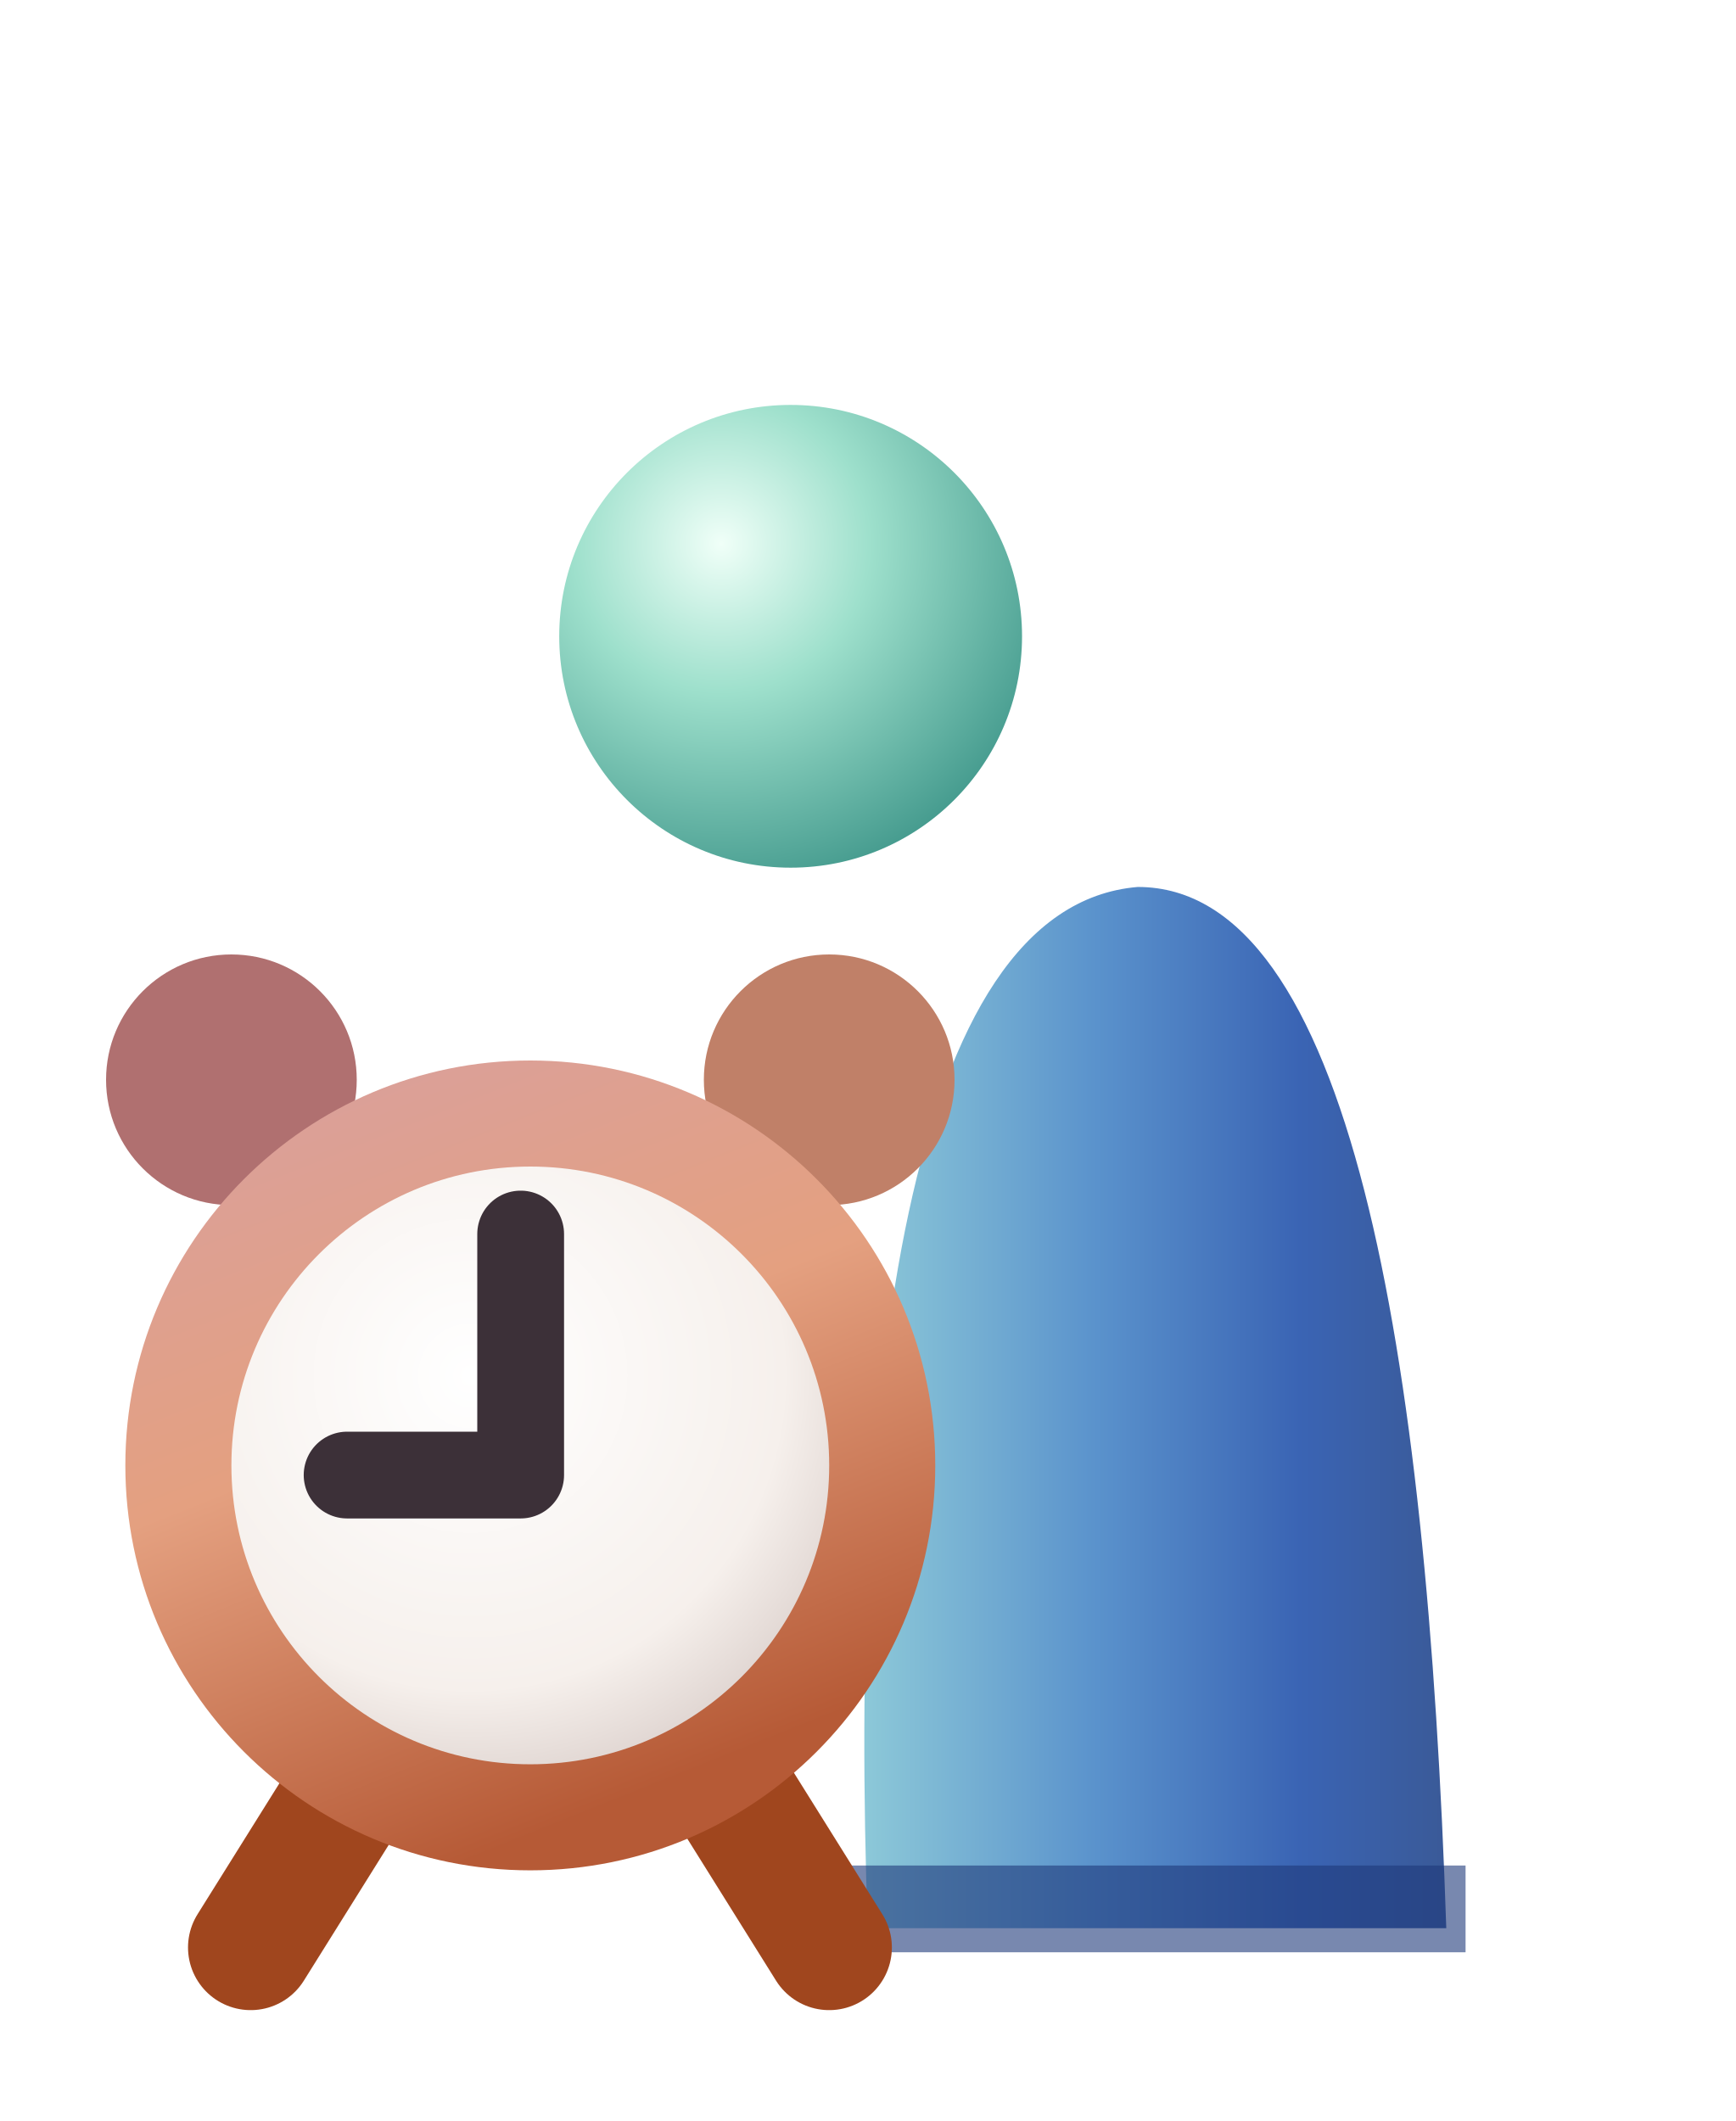
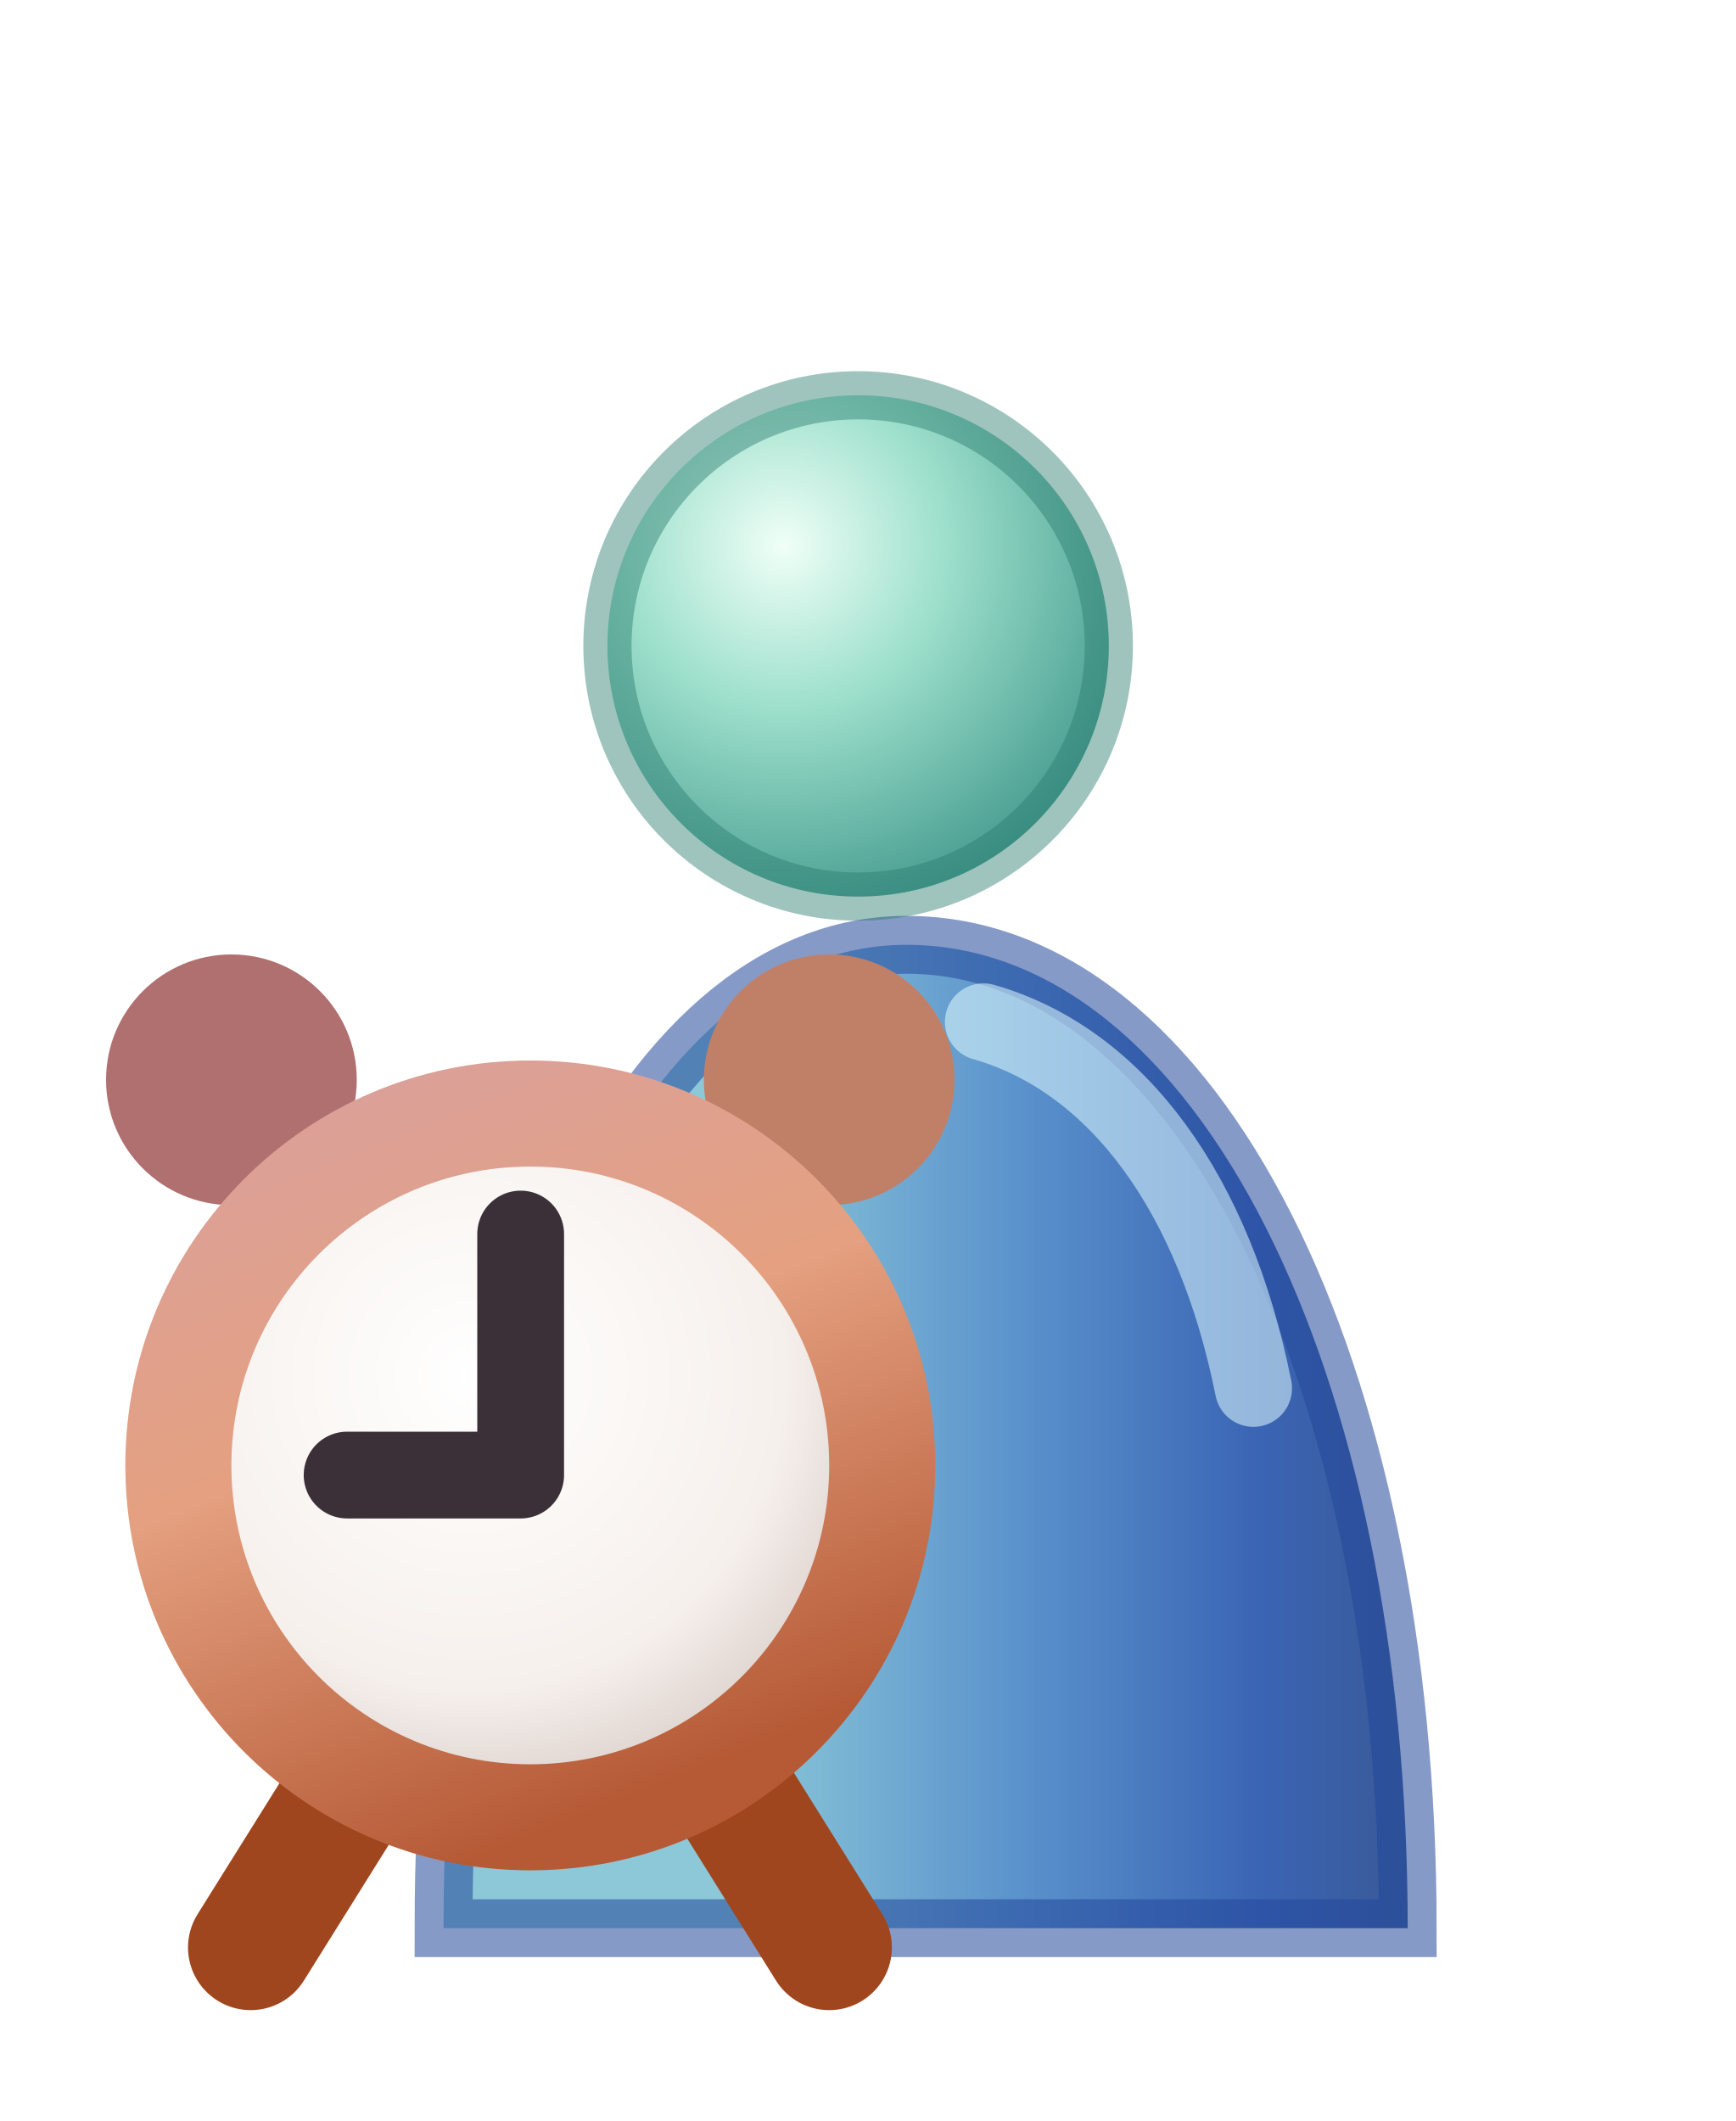
<svg xmlns="http://www.w3.org/2000/svg" width="18" height="22" viewBox="0 0 18 22">
  <defs>
    <radialGradient id="h" cx="0.35" cy="0.3" r="0.8">
      <stop offset="0" stop-color="#f0fff8" />
      <stop offset="0.4" stop-color="#9ee0cc" />
      <stop offset="1" stop-color="#3c9488" />
    </radialGradient>
    <linearGradient id="bd" x1="0" y1="0" x2="1" y2="0">
-       <stop offset="0" stop-color="#8cc8d8" />
-       <stop offset="0.4" stop-color="#5a92cc" />
-       <stop offset="0.75" stop-color="#3a64b4" />
+       <stop offset="0.3" stop-color="#8cc8d8" />
+       <stop offset="0.6" stop-color="#5a92cc" />
+       <stop offset="0.85" stop-color="#3a64b4" />
      <stop offset="1" stop-color="#3a5a98" />
    </linearGradient>
    <radialGradient id="cf" cx="0.4" cy="0.35" r="0.75">
      <stop offset="0" stop-color="#ffffff" />
      <stop offset="0.7" stop-color="#f6f0ec" />
      <stop offset="1" stop-color="#d8ccc8" />
    </radialGradient>
    <linearGradient id="cr" x1="0" y1="0" x2="0.4" y2="1">
      <stop offset="0" stop-color="#d8a0a0" />
      <stop offset="0.5" stop-color="#e4a080" />
      <stop offset="1" stop-color="#b65a36" />
    </linearGradient>
  </defs>
-   <path d="M9 20 C8.8 14.4 9.4 9.4 11.8 9.2 C14 9.2 14.8 14 15 20 Z" fill="url(#bd)" />
-   <path d="M8.8 19.8 L15.2 19.8" stroke="#1e3a7a" stroke-opacity="0.6" stroke-width="0.9" />
-   <circle cx="8.2" cy="6.6" r="2.4" fill="url(#h)" />
+   <path d="M4.6 20 C4.6 14.2 6.6 9.8 9.4 9.8 C12.4 9.8 14.6 14.2 14.6 20 Z" fill="url(#bd)" stroke="#24479a" stroke-opacity="0.55" stroke-width="0.6" />
+   <path d="M10.2 10.6 C11.6 11 12.6 12.4 13 14.4" fill="none" stroke="#e0fbff" stroke-opacity="0.55" stroke-width="0.8" stroke-linecap="round" />
+   <circle cx="8.9" cy="6.7" r="2.6" fill="url(#h)" stroke="#2c7c70" stroke-opacity="0.45" stroke-width="0.5" />
  <path d="M2.6 20.2 L3.6 18.6 M8.6 20.2 L7.6 18.6" stroke="#a0461e" stroke-width="1.3" stroke-linecap="round" />
  <circle cx="2.4" cy="11.2" r="1.3" fill="#b07070" />
  <circle cx="8.6" cy="11.2" r="1.3" fill="#c08068" />
  <circle cx="5.5" cy="15.2" r="4.2" fill="url(#cr)" />
  <circle cx="5.5" cy="15.2" r="3.1" fill="url(#cf)" />
  <path d="M5.4 12.8 L5.4 15.3 L3.6 15.3" fill="none" stroke="#3c3038" stroke-width="0.9" stroke-linecap="round" stroke-linejoin="round" />
</svg>
